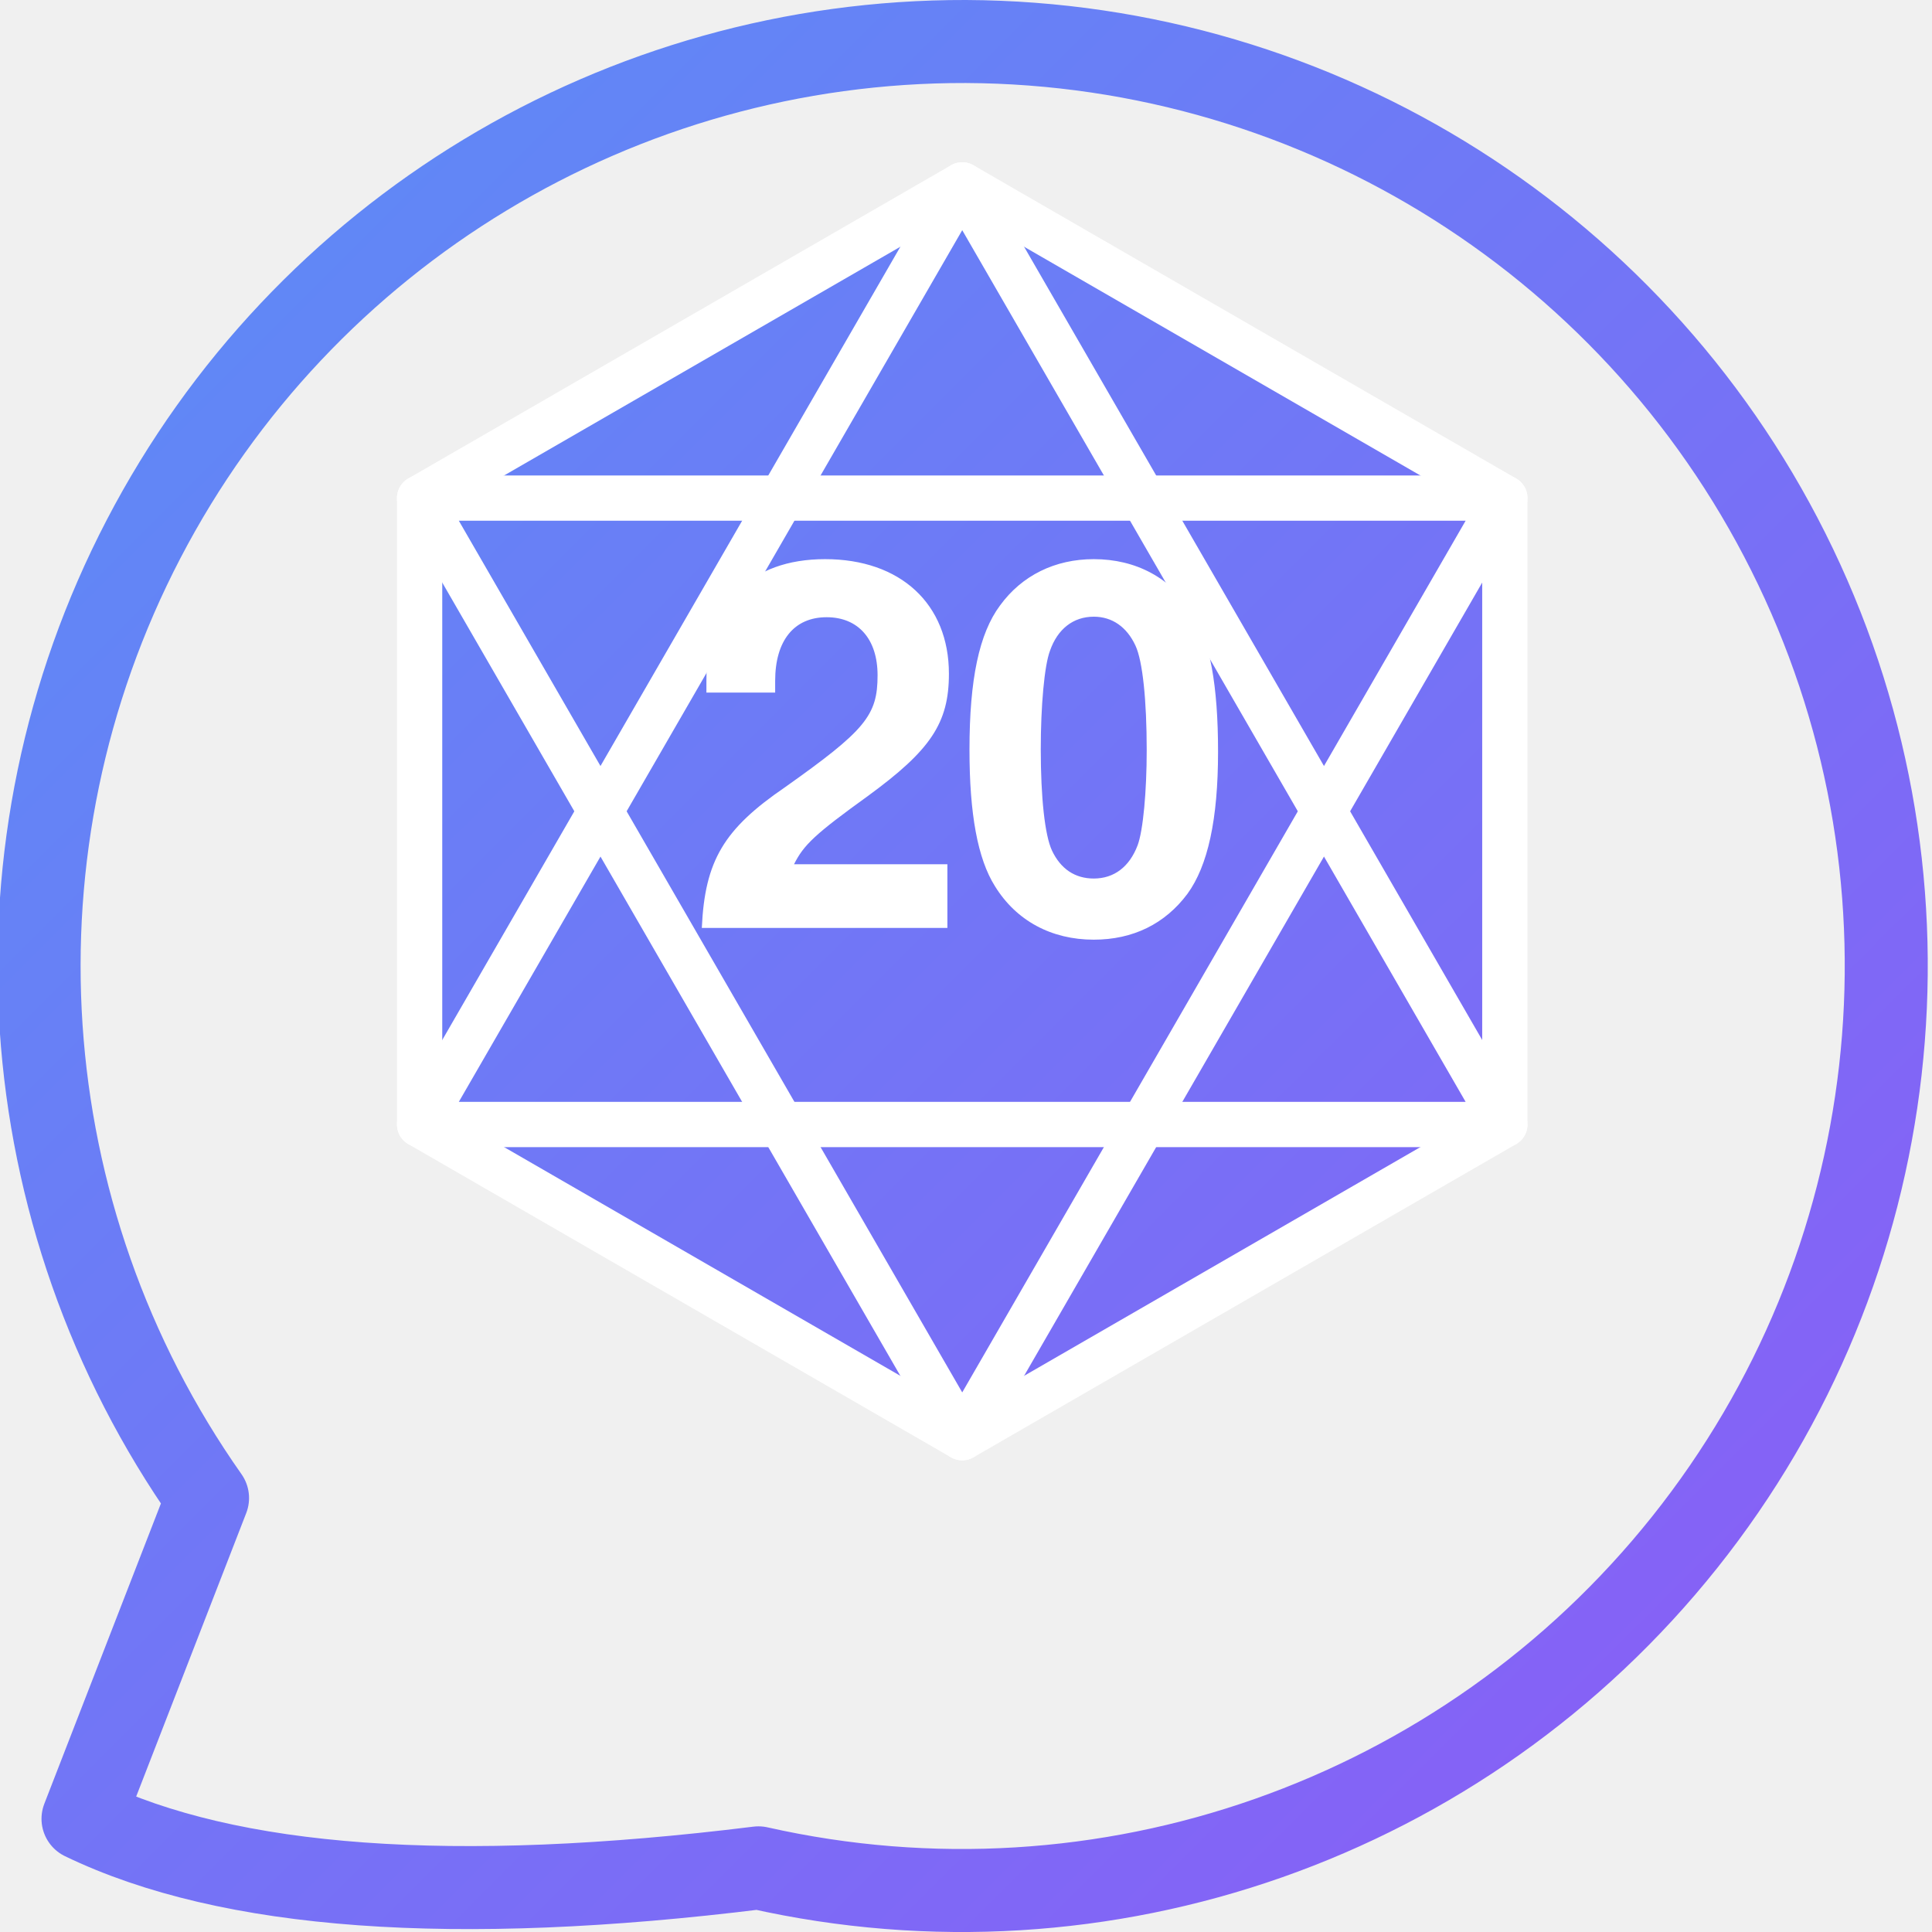
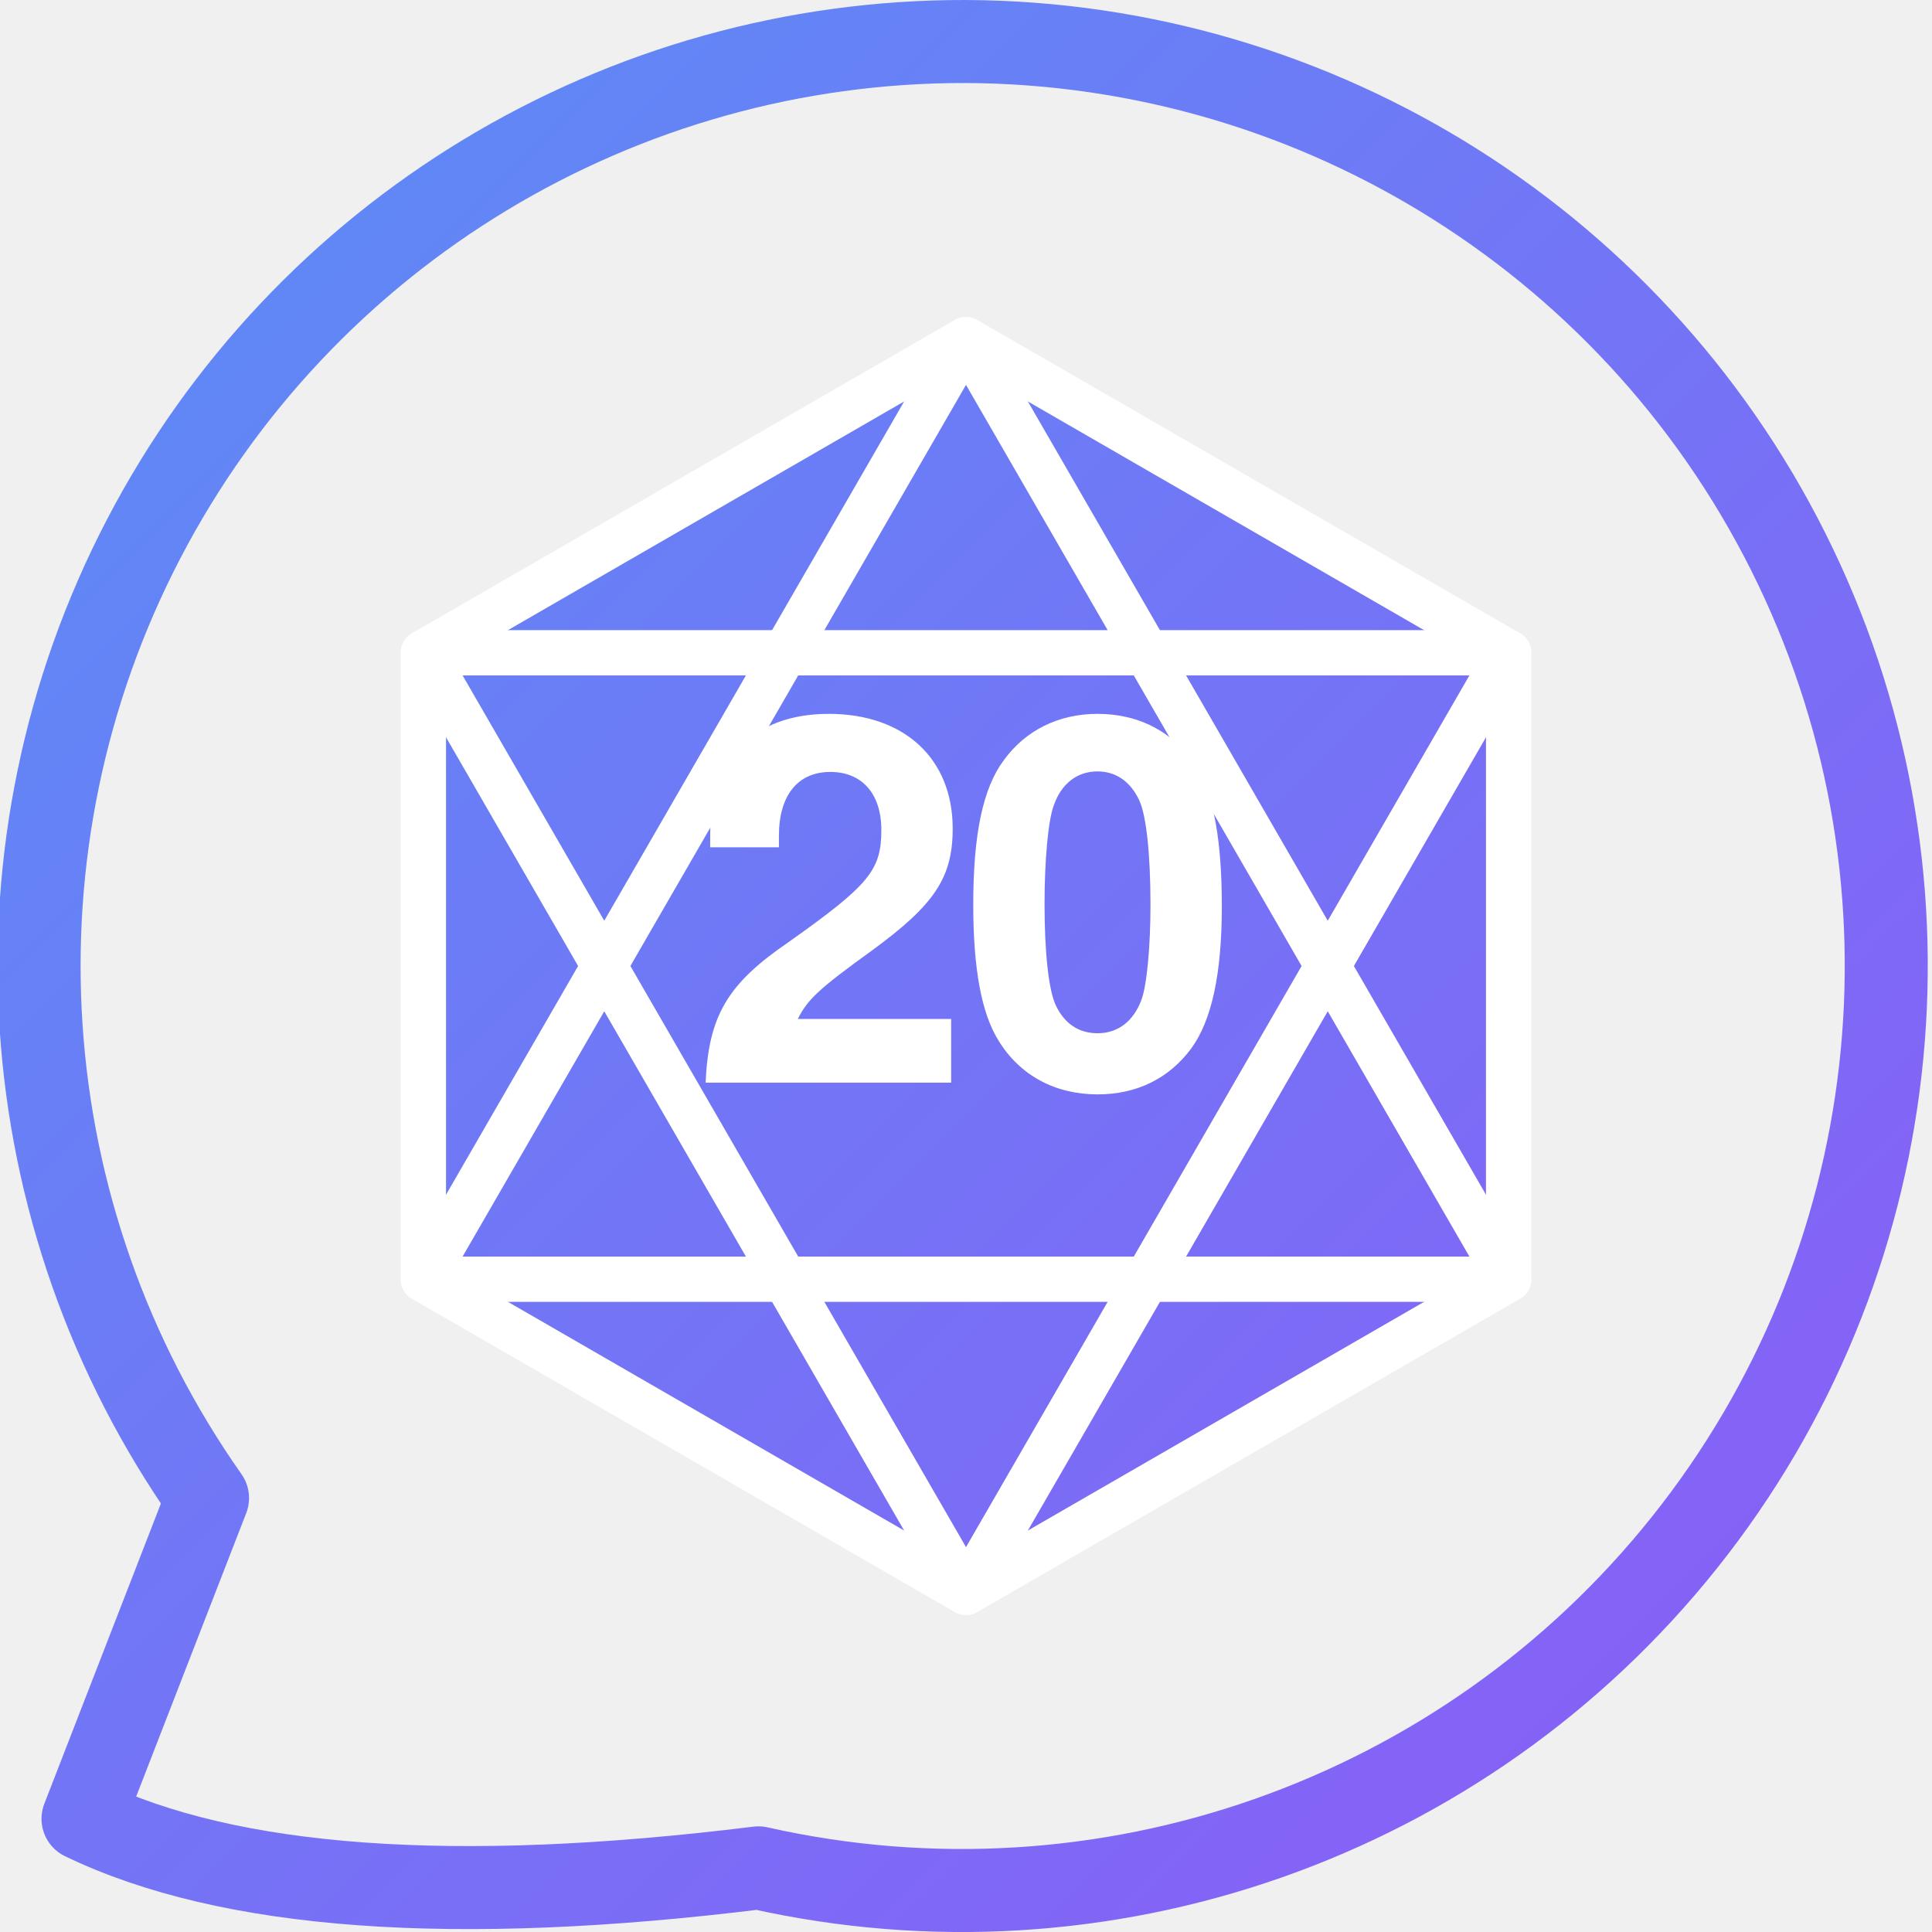
<svg xmlns="http://www.w3.org/2000/svg" viewBox="0 0 512 512">
  <defs>
    <linearGradient id="g" x1="16" y1="16" x2="496" y2="496" gradientUnits="userSpaceOnUse">
      <stop offset="0" stop-color="#5B8DF6" />
      <stop offset="1" stop-color="#8B5CF6" />
    </linearGradient>
  </defs>
  <path d="M 256,11            A 245,245 0 1 1 201,495            Q 80,510 22,482            L 55,397            A 245,245 0 0 1 256,11 Z" fill="none" stroke="url(#g)" stroke-width="22" stroke-linejoin="round" stroke-linecap="round" />
  <g stroke="#fff" stroke-width="12" stroke-linejoin="round" fill="none">
-     <polygon points="255,49 398.8,132 398.8,298 255,381 111.2,298 111.2,132" fill="url(#g)" />
-     <polygon points="255,49 398.8,298 111.2,298" />
-     <polygon points="255,381 111.2,132 398.8,132" />
+     <polygon points="256,90 399.8,173 399.8,339 256,422 112.2,339 112.2,173" fill="url(#g)" />
+     <polygon points="256,90 399.8,339 112.2,339" />
+     <polygon points="256,422 112.2,173 399.8,173" />
  </g>
-   <text x="255" y="215" text-anchor="middle" dominant-baseline="central" font-family="-apple-system,BlinkMacSystemFont,'Segoe UI',Helvetica,Arial,sans-serif" font-weight="800" font-size="135" fill="#fff" letter-spacing="-4">20</text>
+   <text x="256" y="256" text-anchor="middle" dominant-baseline="central" font-family="-apple-system,BlinkMacSystemFont,'Segoe UI',Helvetica,Arial,sans-serif" font-weight="800" font-size="135" fill="#fff" letter-spacing="-4">20</text>
</svg>
